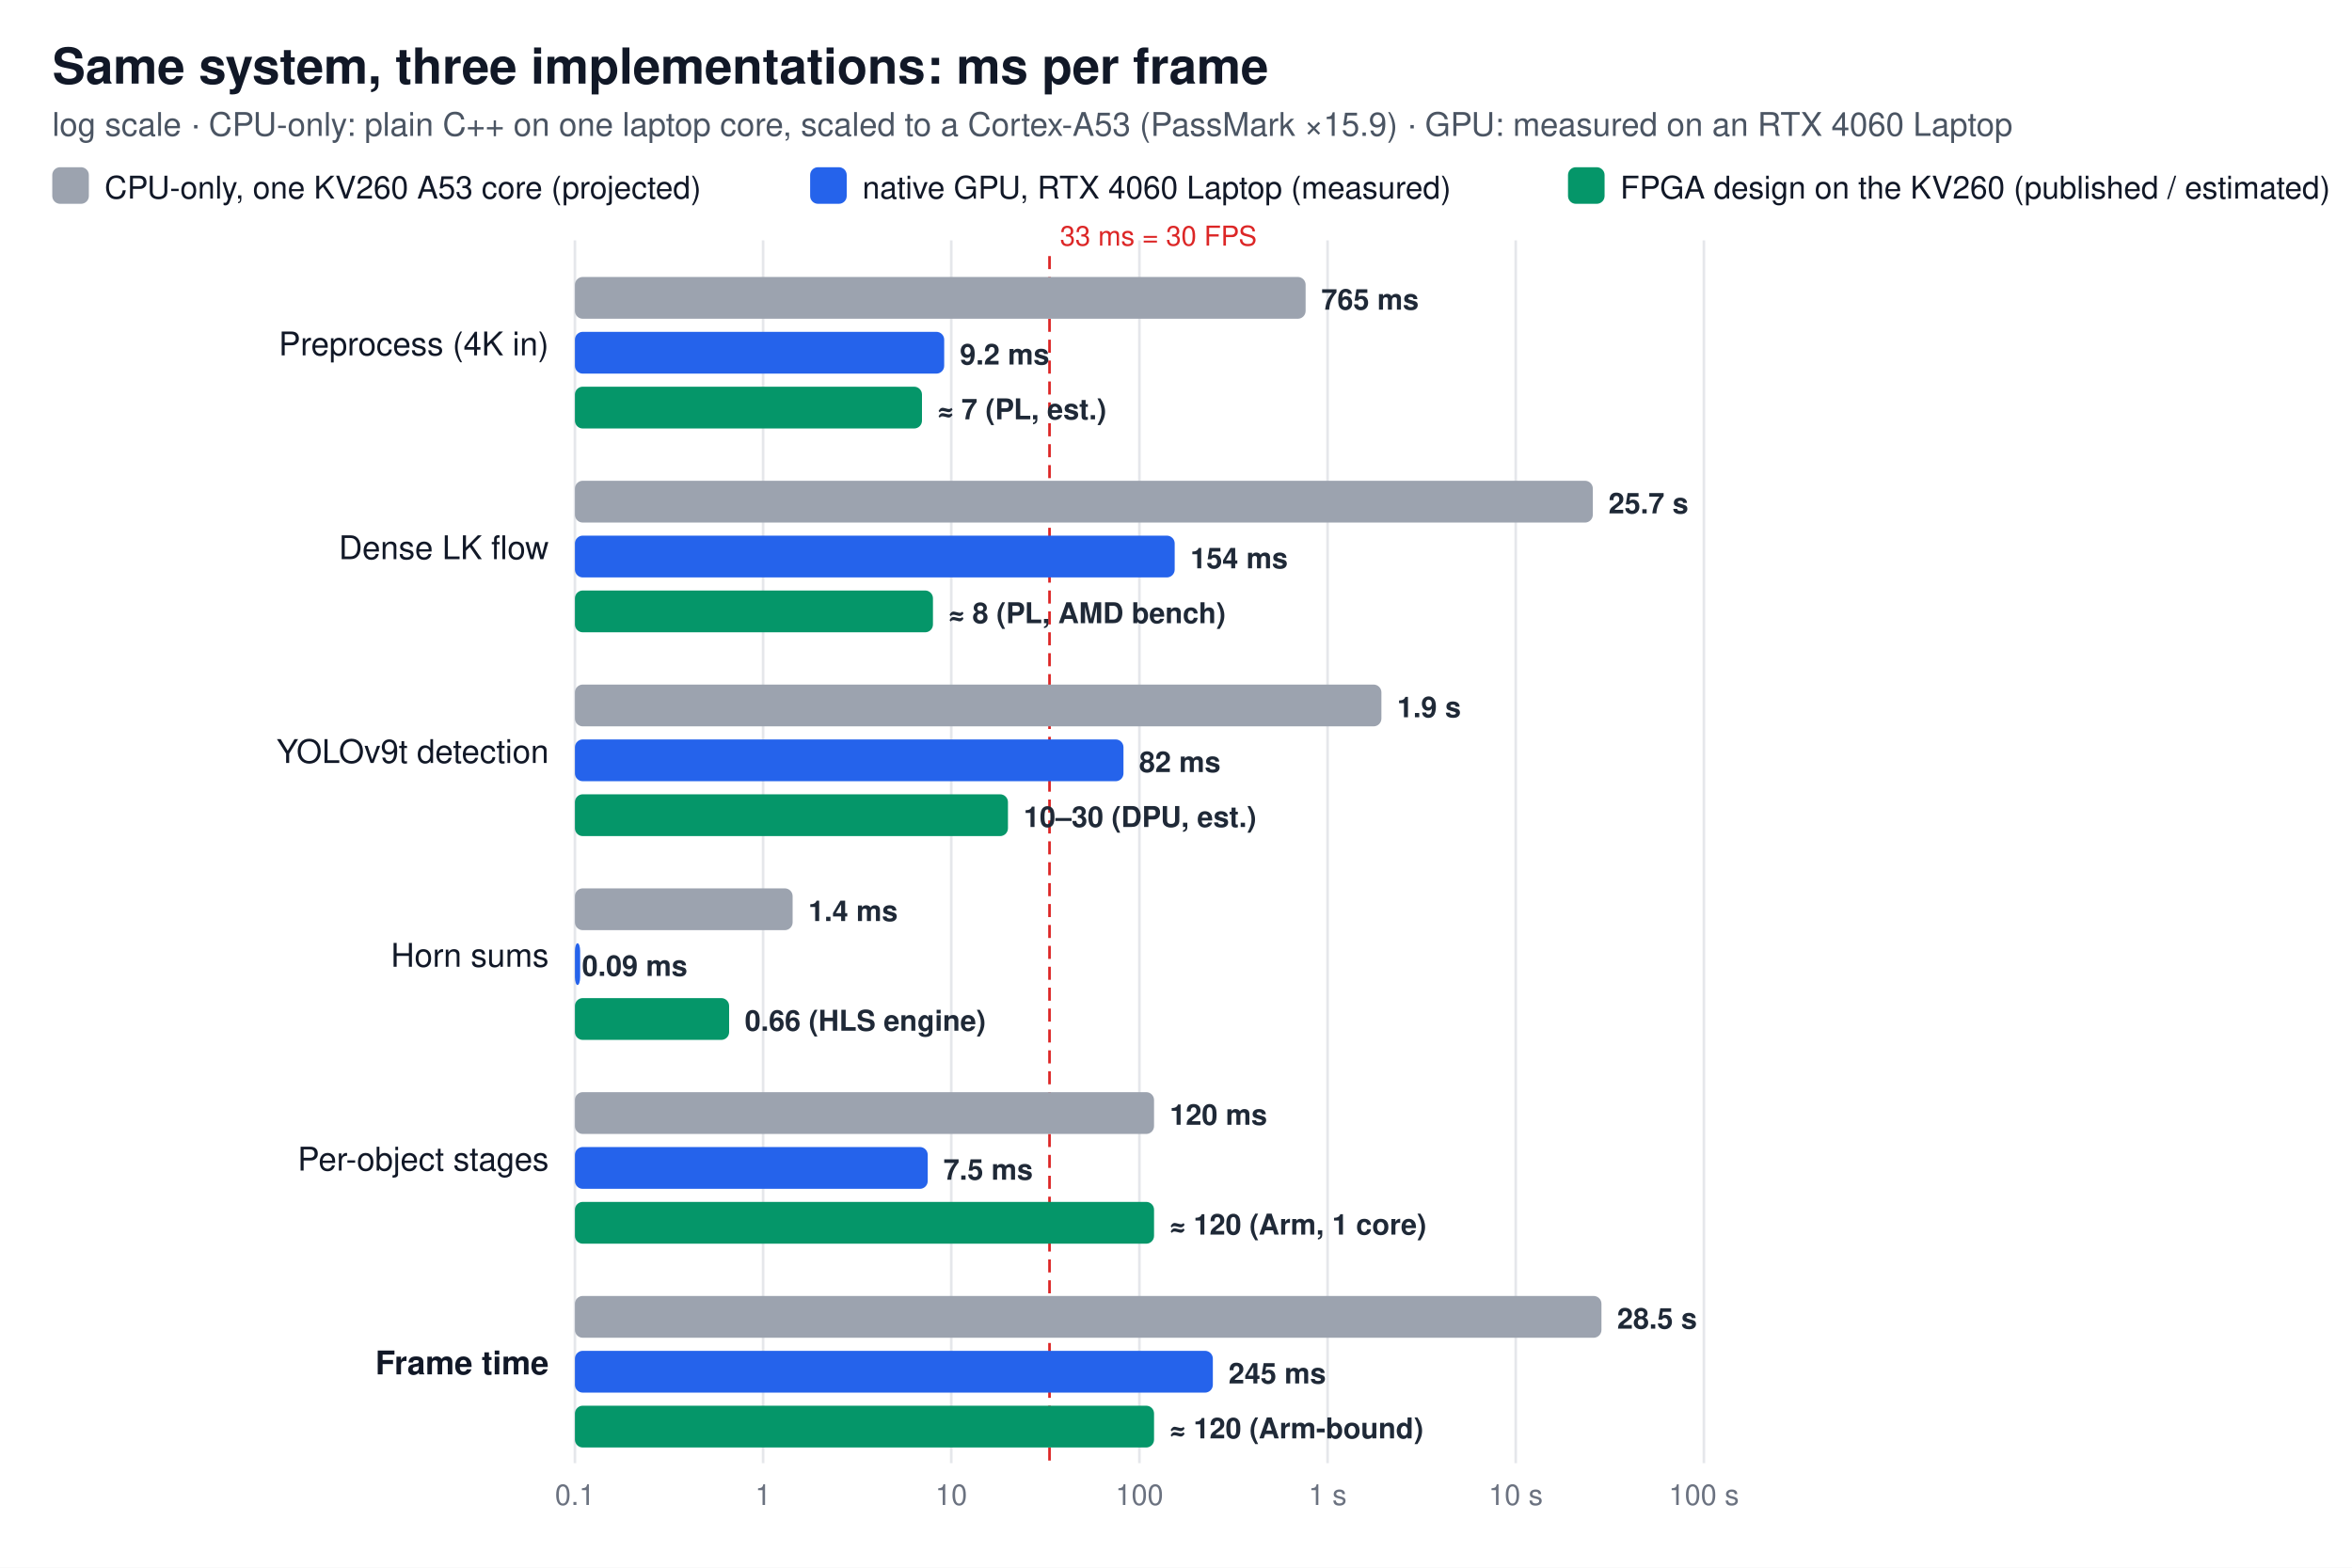
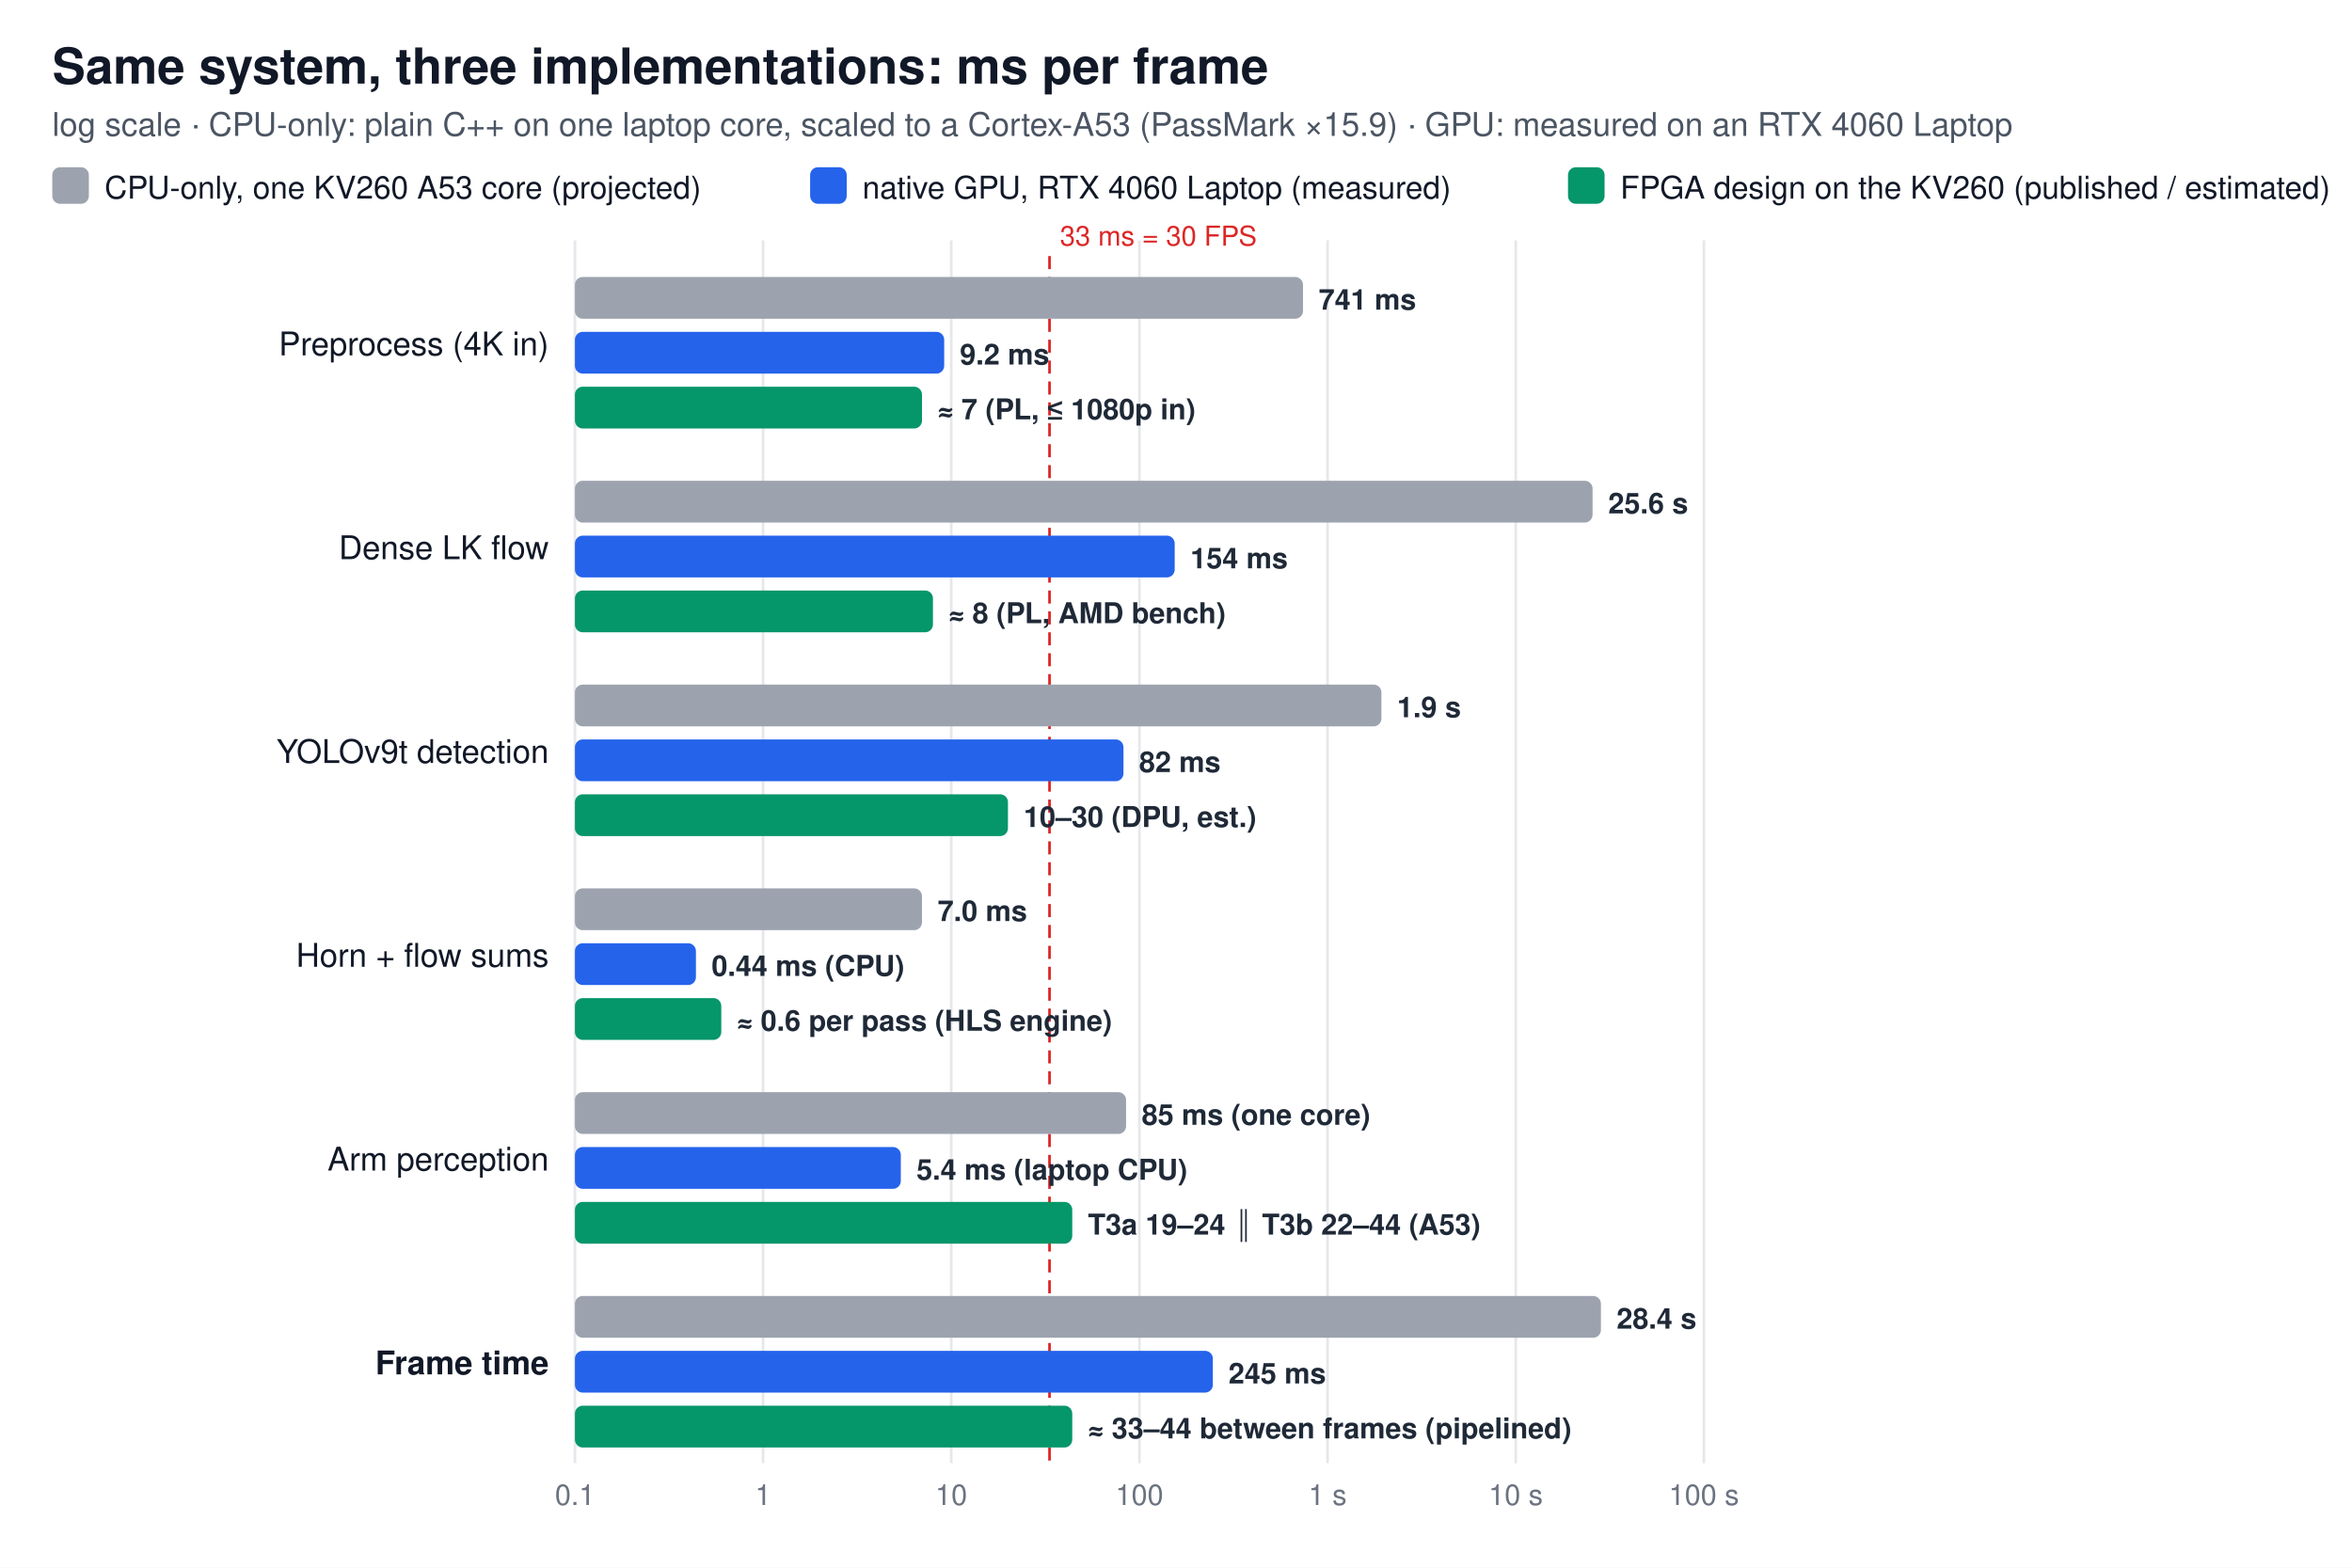
<svg xmlns="http://www.w3.org/2000/svg" viewBox="0 0 900 600" width="900" height="600" font-family="Segoe UI, Helvetica, Arial, sans-serif">
  <rect width="900" height="600" fill="#ffffff" />
  <text x="20" y="32" font-size="19" font-weight="700" fill="#111827">Same system, three implementations: ms per frame</text>
  <text x="20" y="52" font-size="12.5" fill="#4b5563">log scale · CPU-only: plain C++ on one laptop core, scaled to a Cortex-A53 (PassMark ×15.9) · GPU: measured on an RTX 4060 Laptop</text>
  <rect x="20" y="64" width="14" height="14" rx="3" fill="#9ca3af" />
  <text x="40" y="76" font-size="12" fill="#111827">CPU-only, one KV260 A53 core (projected)</text>
  <rect x="310" y="64" width="14" height="14" rx="3" fill="#2563eb" />
  <text x="330" y="76" font-size="12" fill="#111827">native GPU, RTX 4060 Laptop (measured)</text>
  <rect x="600" y="64" width="14" height="14" rx="3" fill="#059669" />
  <text x="620" y="76" font-size="12" fill="#111827">FPGA design on the KV260 (published / estimated)</text>
  <path d="M220.0,92 V560" stroke="#e5e7eb" />
  <text x="220.0" y="576" text-anchor="middle" font-size="11" fill="#6b7280">0.1</text>
  <path d="M292.0,92 V560" stroke="#e5e7eb" />
  <text x="292.0" y="576" text-anchor="middle" font-size="11" fill="#6b7280">1</text>
  <path d="M364.0,92 V560" stroke="#e5e7eb" />
  <text x="364.0" y="576" text-anchor="middle" font-size="11" fill="#6b7280">10</text>
  <path d="M436.0,92 V560" stroke="#e5e7eb" />
  <text x="436.0" y="576" text-anchor="middle" font-size="11" fill="#6b7280">100</text>
  <path d="M508.0,92 V560" stroke="#e5e7eb" />
  <text x="508.0" y="576" text-anchor="middle" font-size="11" fill="#6b7280">1 s</text>
  <path d="M580.0,92 V560" stroke="#e5e7eb" />
  <text x="580.0" y="576" text-anchor="middle" font-size="11" fill="#6b7280">10 s</text>
  <path d="M652.0,92 V560" stroke="#e5e7eb" />
  <text x="652.0" y="576" text-anchor="middle" font-size="11" fill="#6b7280">100 s</text>
  <path d="M401.6,98 V560" stroke="#dc2626" stroke-dasharray="5 3" />
  <text x="405.6" y="94" font-size="10.5" fill="#dc2626">33 ms = 30 FPS</text>
  <text x="210.0" y="136" text-anchor="end" font-size="12.5" fill="#111827">Preprocess (4K in)</text>
-   <rect x="220.0" y="106" width="279.6" height="16" rx="3" fill="#9ca3af" />
-   <text x="505.6" y="118.5" font-size="11" font-weight="700" fill="#1f2937">765 ms</text>
+   <rect x="220.0" y="106" width="278.6" height="16" rx="3" fill="#9ca3af" />
+   <text x="504.6" y="118.5" font-size="11" font-weight="700" fill="#1f2937">741 ms</text>
  <rect x="220.0" y="127" width="141.3" height="16" rx="3" fill="#2563eb" />
  <text x="367.3" y="139.5" font-size="11" font-weight="700" fill="#1f2937">9.2 ms</text>
  <rect x="220.0" y="148" width="132.8" height="16" rx="3" fill="#059669" />
-   <text x="358.8" y="160.5" font-size="11" font-weight="700" fill="#1f2937">≈ 7 (PL, est.)</text>
+   <text x="358.8" y="160.5" font-size="11" font-weight="700" fill="#1f2937">≈ 7 (PL, ≤ 1080p in)</text>
  <text x="210.0" y="214" text-anchor="end" font-size="12.5" fill="#111827">Dense LK flow</text>
-   <rect x="220.0" y="184" width="389.5" height="16" rx="3" fill="#9ca3af" />
-   <text x="615.5" y="196.5" font-size="11" font-weight="700" fill="#1f2937">25.7 s</text>
+   <rect x="220.0" y="184" width="389.4" height="16" rx="3" fill="#9ca3af" />
+   <text x="615.4" y="196.5" font-size="11" font-weight="700" fill="#1f2937">25.6 s</text>
  <rect x="220.0" y="205" width="229.5" height="16" rx="3" fill="#2563eb" />
  <text x="455.5" y="217.5" font-size="11" font-weight="700" fill="#1f2937">154 ms</text>
  <rect x="220.0" y="226" width="137.0" height="16" rx="3" fill="#059669" />
  <text x="363.0" y="238.5" font-size="11" font-weight="700" fill="#1f2937">≈ 8 (PL, AMD bench)</text>
  <text x="210.0" y="292" text-anchor="end" font-size="12.5" fill="#111827">YOLOv9t detection</text>
  <rect x="220.0" y="262" width="308.6" height="16" rx="3" fill="#9ca3af" />
  <text x="534.6" y="274.5" font-size="11" font-weight="700" fill="#1f2937">1.9 s</text>
  <rect x="220.0" y="283" width="209.9" height="16" rx="3" fill="#2563eb" />
  <text x="435.9" y="295.5" font-size="11" font-weight="700" fill="#1f2937">82 ms</text>
  <rect x="220.0" y="304" width="165.7" height="16" rx="3" fill="#059669" />
  <text x="391.7" y="316.5" font-size="11" font-weight="700" fill="#1f2937">10–30 (DPU, est.)</text>
-   <text x="210.0" y="370" text-anchor="end" font-size="12.5" fill="#111827">Horn sums</text>
-   <rect x="220.0" y="340" width="83.3" height="16" rx="3" fill="#9ca3af" />
-   <text x="309.3" y="352.5" font-size="11" font-weight="700" fill="#1f2937">1.4 ms</text>
-   <rect x="220.0" y="361" width="2.0" height="16" rx="3" fill="#2563eb" />
-   <text x="222.7" y="373.5" font-size="11" font-weight="700" fill="#1f2937">0.09 ms</text>
-   <rect x="220.0" y="382" width="59.0" height="16" rx="3" fill="#059669" />
-   <text x="285.0" y="394.5" font-size="11" font-weight="700" fill="#1f2937">0.66 (HLS engine)</text>
-   <text x="210.0" y="448" text-anchor="end" font-size="12.5" fill="#111827">Per-object stages</text>
-   <rect x="220.0" y="418" width="221.6" height="16" rx="3" fill="#9ca3af" />
-   <text x="447.6" y="430.5" font-size="11" font-weight="700" fill="#1f2937">120 ms</text>
-   <rect x="220.0" y="439" width="135.0" height="16" rx="3" fill="#2563eb" />
-   <text x="361.0" y="451.5" font-size="11" font-weight="700" fill="#1f2937">7.5 ms</text>
-   <rect x="220.0" y="460" width="221.6" height="16" rx="3" fill="#059669" />
-   <text x="447.6" y="472.5" font-size="11" font-weight="700" fill="#1f2937">≈ 120 (Arm, 1 core)</text>
+   <text x="210.0" y="370" text-anchor="end" font-size="12.5" fill="#111827">Horn + flow sums</text>
+   <rect x="220.0" y="340" width="132.8" height="16" rx="3" fill="#9ca3af" />
+   <text x="358.8" y="352.5" font-size="11" font-weight="700" fill="#1f2937">7.0 ms</text>
+   <rect x="220.0" y="361" width="46.3" height="16" rx="3" fill="#2563eb" />
+   <text x="272.3" y="373.5" font-size="11" font-weight="700" fill="#1f2937">0.44 ms (CPU)</text>
+   <rect x="220.0" y="382" width="56.0" height="16" rx="3" fill="#059669" />
+   <text x="282.0" y="394.5" font-size="11" font-weight="700" fill="#1f2937">≈ 0.6 per pass (HLS engine)</text>
+   <text x="210.0" y="448" text-anchor="end" font-size="12.5" fill="#111827">Arm perception</text>
+   <rect x="220.0" y="418" width="210.9" height="16" rx="3" fill="#9ca3af" />
+   <text x="436.9" y="430.5" font-size="11" font-weight="700" fill="#1f2937">85 ms (one core)</text>
+   <rect x="220.0" y="439" width="124.7" height="16" rx="3" fill="#2563eb" />
+   <text x="350.7" y="451.5" font-size="11" font-weight="700" fill="#1f2937">5.4 ms (laptop CPU)</text>
+   <rect x="220.0" y="460" width="190.3" height="16" rx="3" fill="#059669" />
+   <text x="416.3" y="472.5" font-size="11" font-weight="700" fill="#1f2937">T3a 19–24 ∥ T3b 22–44 (A53)</text>
  <text x="210.0" y="526" text-anchor="end" font-size="12.5" fill="#111827" font-weight="700">Frame time</text>
-   <rect x="220.0" y="496" width="392.8" height="16" rx="3" fill="#9ca3af" />
-   <text x="618.8" y="508.5" font-size="11" font-weight="700" fill="#1f2937">28.5 s</text>
+   <rect x="220.0" y="496" width="392.6" height="16" rx="3" fill="#9ca3af" />
+   <text x="618.6" y="508.5" font-size="11" font-weight="700" fill="#1f2937">28.4 s</text>
  <rect x="220.0" y="517" width="244.1" height="16" rx="3" fill="#2563eb" />
  <text x="470.1" y="529.5" font-size="11" font-weight="700" fill="#1f2937">245 ms</text>
-   <rect x="220.0" y="538" width="221.6" height="16" rx="3" fill="#059669" />
-   <text x="447.6" y="550.5" font-size="11" font-weight="700" fill="#1f2937">≈ 120 (Arm-bound)</text>
+   <rect x="220.0" y="538" width="190.3" height="16" rx="3" fill="#059669" />
+   <text x="416.3" y="550.5" font-size="11" font-weight="700" fill="#1f2937">≈ 33–44 between frames (pipelined)</text>
</svg>
